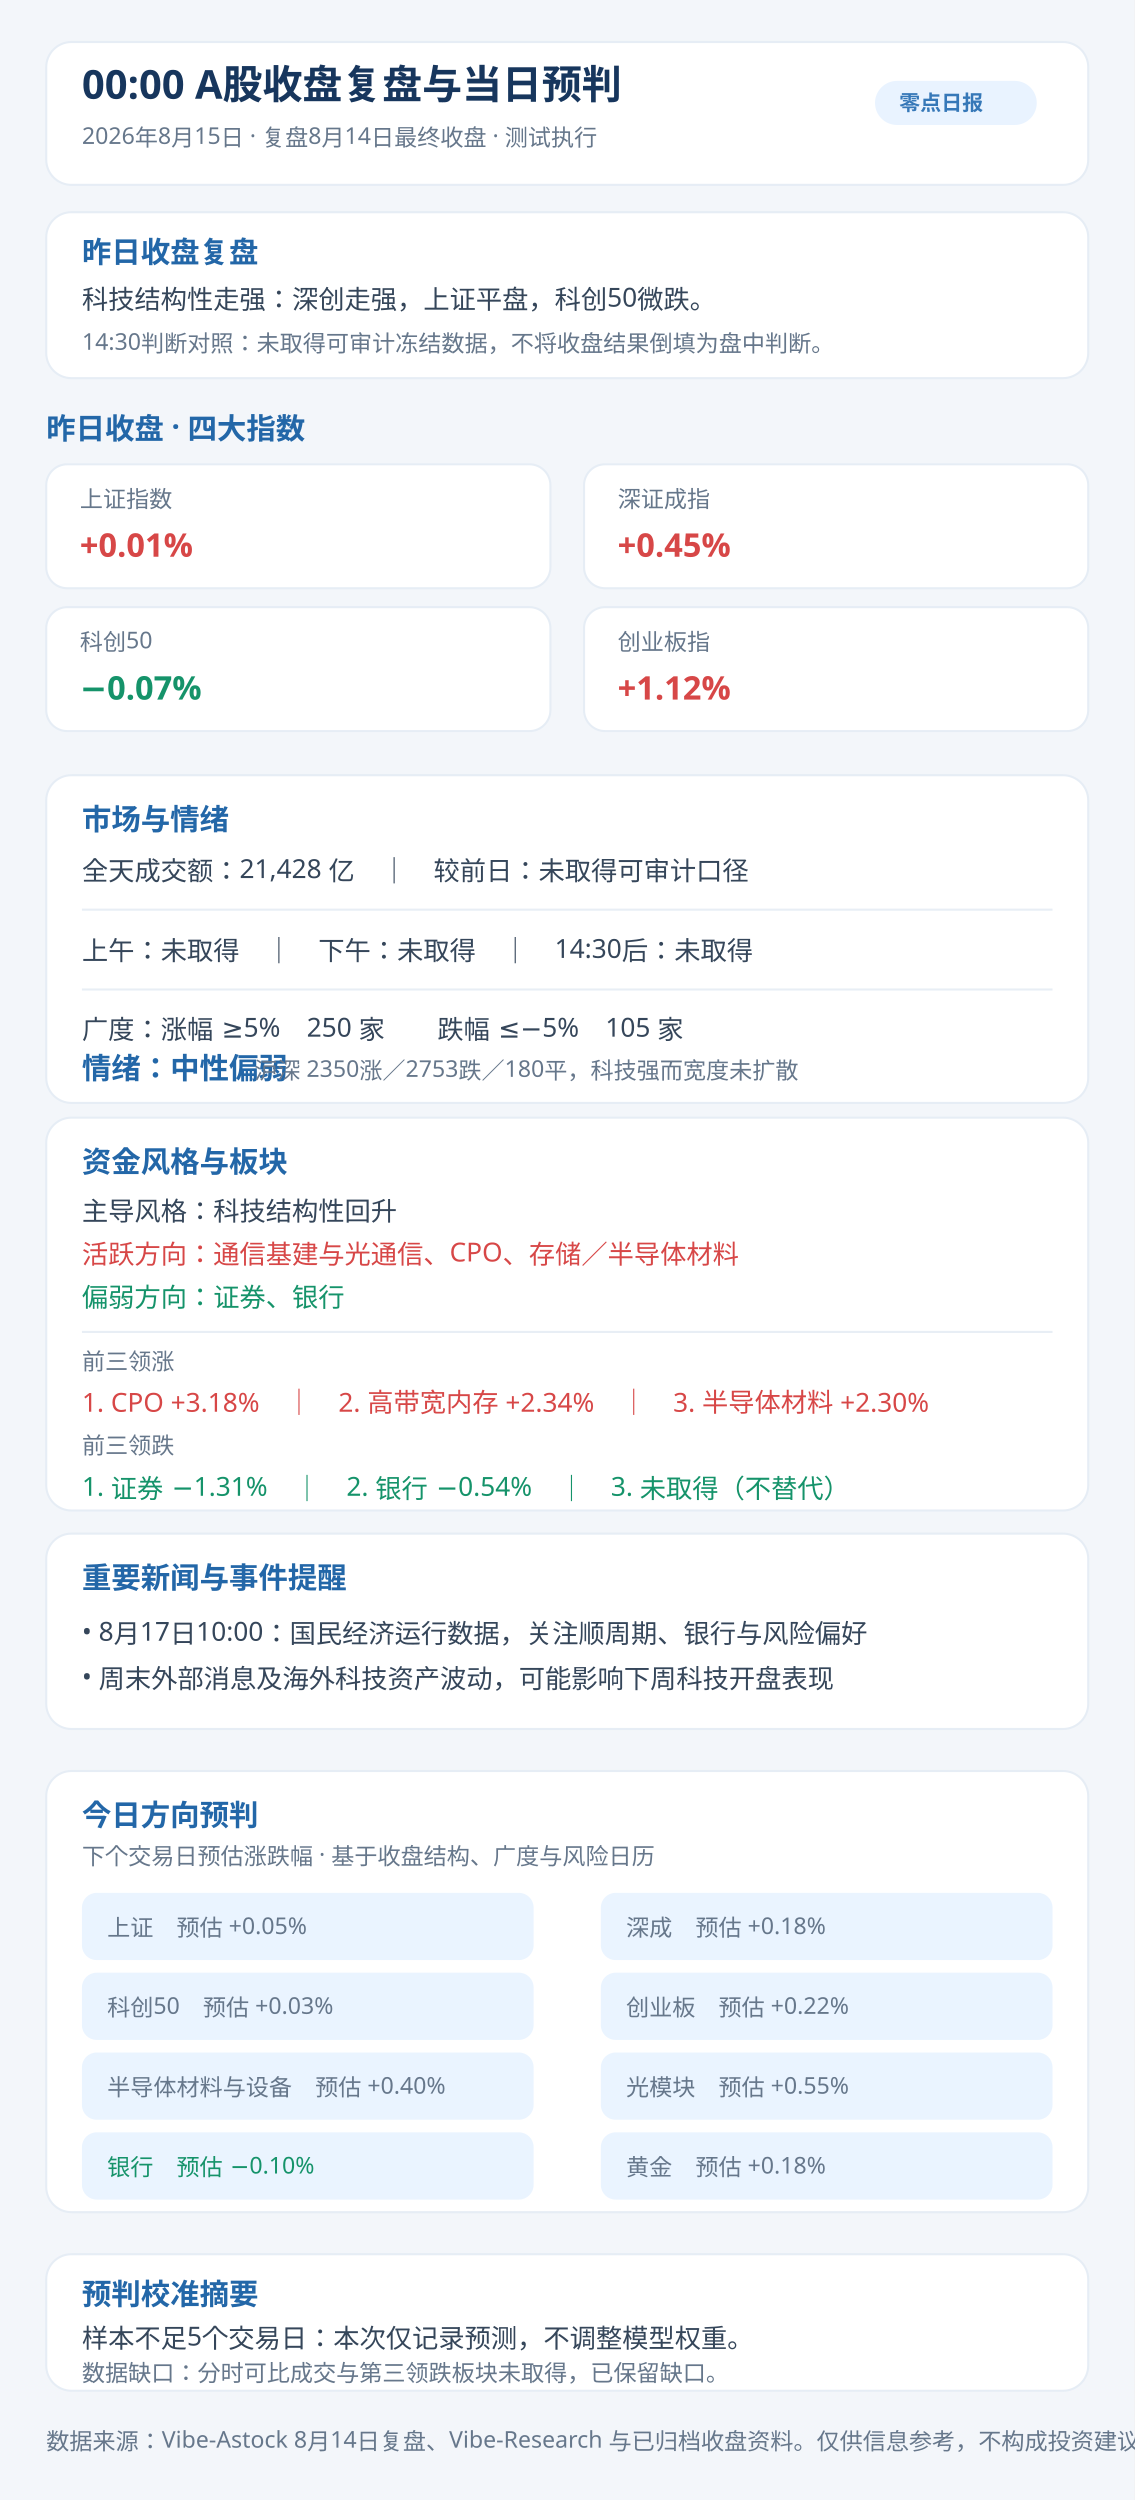
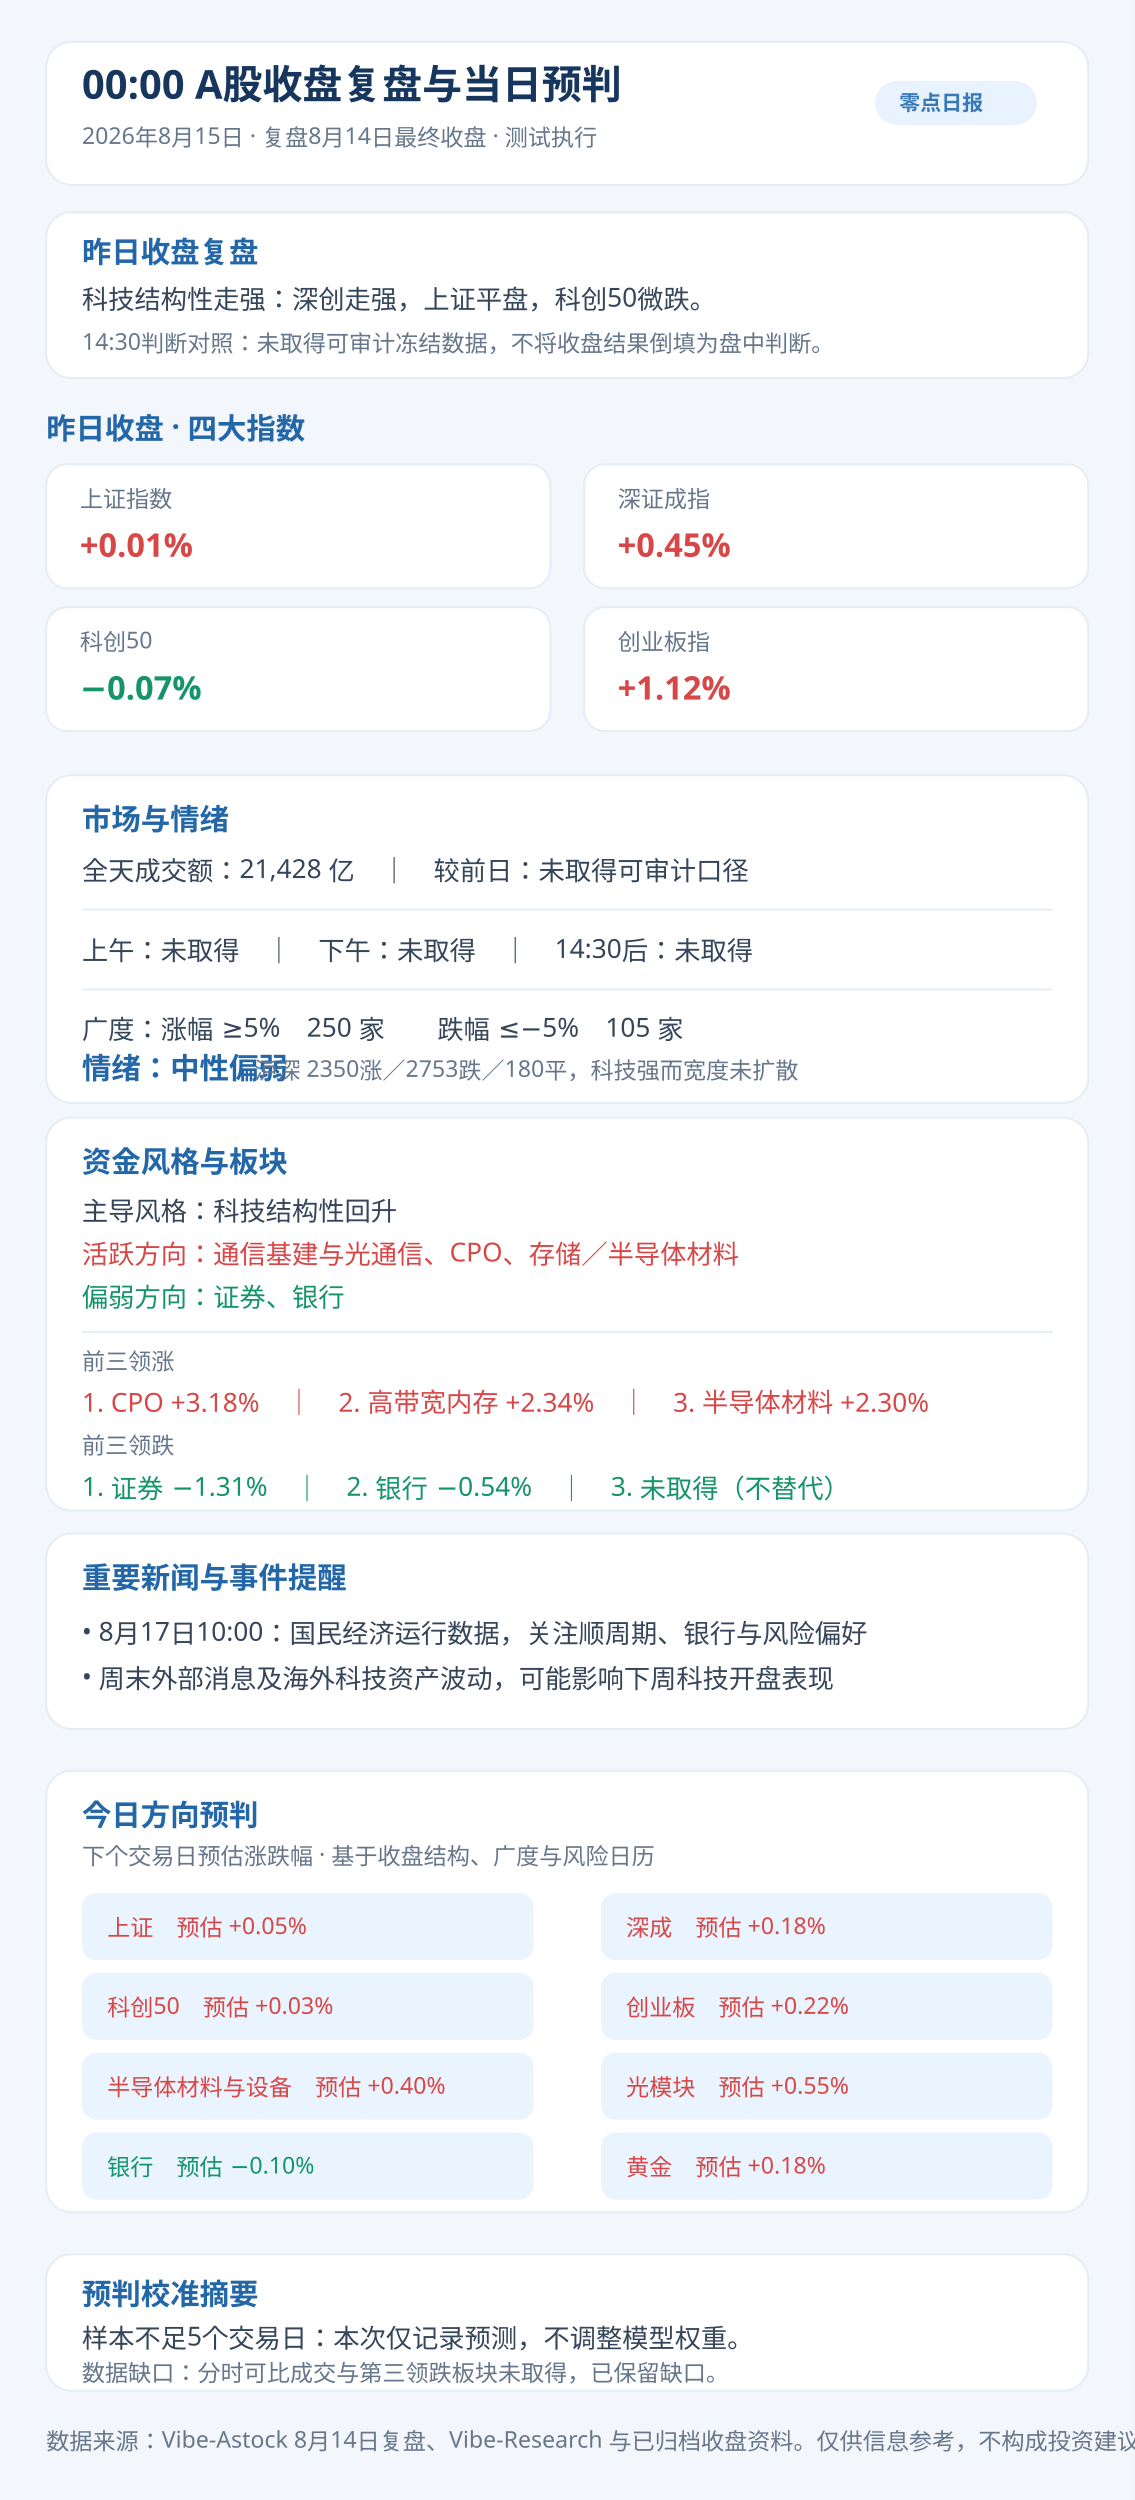
<svg xmlns="http://www.w3.org/2000/svg" width="1080" height="2380" viewBox="0 0 1080 2380">
  <style>
.bg{fill:#f3f6fa}.card{fill:#fff;stroke:#e6edf5;stroke-width:2}.title{font:700 38px 'PingFang SC','Microsoft YaHei',sans-serif;fill:#17365d}.h{font:700 28px 'PingFang SC','Microsoft YaHei',sans-serif;fill:#2367a8}.t{font:400 25px 'PingFang SC','Microsoft YaHei',sans-serif;fill:#35465a}.small{font:400 22px 'PingFang SC','Microsoft YaHei',sans-serif;fill:#66778b}.v{font:700 31px 'PingFang SC','Microsoft YaHei',sans-serif;fill:#263b53}.red{fill:#d74747}.green{fill:#15936a}.bluebox{fill:#eaf4ff}.line{stroke:#e8eef5;stroke-width:2}.pill{fill:#e9f3ff}.pilltxt{font:600 20px 'PingFang SC','Microsoft YaHei',sans-serif;fill:#3678b8}
</style>
  <rect class="bg" width="1080" height="2380" />
  <rect x="44" y="40" width="992" height="136" rx="24" class="card" />
  <text x="78" y="94" class="title">00:00 A股收盘复盘与当日预判</text>
  <text x="78" y="137" class="small">2026年8月15日 · 复盘8月14日最终收盘 · 测试执行</text>
  <rect x="833" y="77" width="154" height="42" rx="21" class="pill" />
  <text x="856" y="105" class="pilltxt">零点日报</text>
  <rect x="44" y="202" width="992" height="158" rx="24" class="card" />
  <text x="78" y="250" class="h">昨日收盘复盘</text>
  <text x="78" y="294" class="t">科技结构性走强：深创走强，上证平盘，科创50微跌。</text>
  <text x="78" y="333" class="small">14:30判断对照：未取得可审计冻结数据，不将收盘结果倒填为盘中判断。</text>
  <text x="44" y="418" class="h">昨日收盘 · 四大指数</text>
  <rect x="44" y="442" width="480" height="118" rx="20" class="card" />
  <rect x="556" y="442" width="480" height="118" rx="20" class="card" />
  <rect x="44" y="578" width="480" height="118" rx="20" class="card" />
  <rect x="556" y="578" width="480" height="118" rx="20" class="card" />
  <text x="76" y="483" class="small">上证指数</text>
  <text x="76" y="530" class="v red">+0.01%</text>
  <text x="588" y="483" class="small">深证成指</text>
  <text x="588" y="530" class="v red">+0.45%</text>
  <text x="76" y="619" class="small">科创50</text>
  <text x="76" y="666" class="v green">−0.07%</text>
  <text x="588" y="619" class="small">创业板指</text>
  <text x="588" y="666" class="v red">+1.12%</text>
  <rect x="44" y="738" width="992" height="312" rx="24" class="card" />
  <text x="78" y="790" class="h">市场与情绪</text>
  <text x="78" y="838" class="t">全天成交额：21,428 亿　｜　较前日：未取得可审计口径</text>
  <line x1="78" y1="866" x2="1002" y2="866" class="line" />
  <text x="78" y="914" class="t">上午：未取得　｜　下午：未取得　｜　14:30后：未取得</text>
  <line x1="78" y1="942" x2="1002" y2="942" class="line" />
  <text x="78" y="989" class="t">广度：涨幅 ≥5%　250 家　　跌幅 ≤−5%　105 家</text>
  <text x="78" y="1027" class="h">情绪：中性偏弱</text>
  <text x="242" y="1027" class="small">沪深 2350涨／2753跌／180平，科技强而宽度未扩散</text>
  <rect x="44" y="1064" width="992" height="374" rx="24" class="card" />
  <text x="78" y="1116" class="h">资金风格与板块</text>
  <text x="78" y="1162" class="t">主导风格：科技结构性回升</text>
  <text x="78" y="1203" class="t red">活跃方向：通信基建与光通信、CPO、存储／半导体材料</text>
  <text x="78" y="1244" class="t green">偏弱方向：证券、银行</text>
  <line x1="78" y1="1268" x2="1002" y2="1268" class="line" />
  <text x="78" y="1304" class="small">前三领涨</text>
  <text x="78" y="1344" class="t red">1. CPO +3.18%　｜　2. 高带宽内存 +2.34%　｜　3. 半导体材料 +2.30%</text>
  <text x="78" y="1384" class="small">前三领跌</text>
  <text x="78" y="1424" class="t green">1. 证券 −1.31%　｜　2. 银行 −0.54%　｜　3. 未取得（不替代）</text>
  <rect x="44" y="1460" width="992" height="186" rx="24" class="card" />
  <text x="78" y="1512" class="h">重要新闻与事件提醒</text>
  <text x="78" y="1562" class="t">• 8月17日10:00：国民经济运行数据，关注顺周期、银行与风险偏好</text>
  <text x="78" y="1605" class="t">• 周末外部消息及海外科技资产波动，可能影响下周科技开盘表现</text>
  <rect x="44" y="1686" width="992" height="420" rx="24" class="card" />
  <text x="78" y="1738" class="h">今日方向预判</text>
  <text x="78" y="1775" class="small">下个交易日预估涨跌幅 · 基于收盘结构、广度与风险日历</text>
  <rect x="78" y="1802" width="430" height="64" rx="14" class="bluebox" />
-   <text x="102" y="1843" class="small ">上证　预估 +0.05%</text>
+   <text x="102" y="1843" class="small red ">上证　预估 +0.05%</text>
  <rect x="572" y="1802" width="430" height="64" rx="14" class="bluebox" />
-   <text x="596" y="1843" class="small ">深成　预估 +0.18%</text>
+   <text x="596" y="1843" class="small red ">深成　预估 +0.18%</text>
  <rect x="78" y="1878" width="430" height="64" rx="14" class="bluebox" />
-   <text x="102" y="1919" class="small ">科创50　预估 +0.03%</text>
+   <text x="102" y="1919" class="small red ">科创50　预估 +0.03%</text>
  <rect x="572" y="1878" width="430" height="64" rx="14" class="bluebox" />
-   <text x="596" y="1919" class="small ">创业板　预估 +0.22%</text>
+   <text x="596" y="1919" class="small red ">创业板　预估 +0.22%</text>
  <rect x="78" y="1954" width="430" height="64" rx="14" class="bluebox" />
-   <text x="102" y="1995" class="small ">半导体材料与设备　预估 +0.40%</text>
+   <text x="102" y="1995" class="small red ">半导体材料与设备　预估 +0.40%</text>
  <rect x="572" y="1954" width="430" height="64" rx="14" class="bluebox" />
-   <text x="596" y="1995" class="small ">光模块　预估 +0.55%</text>
+   <text x="596" y="1995" class="small red ">光模块　预估 +0.55%</text>
  <rect x="78" y="2030" width="430" height="64" rx="14" class="bluebox" />
-   <text x="102" y="2071" class="small green">银行　预估 −0.10%</text>
+   <text x="102" y="2071" class="small green green">银行　预估 −0.10%</text>
  <rect x="572" y="2030" width="430" height="64" rx="14" class="bluebox" />
-   <text x="596" y="2071" class="small ">黄金　预估 +0.18%</text>
+   <text x="596" y="2071" class="small red ">黄金　预估 +0.18%</text>
  <rect x="44" y="2146" width="992" height="130" rx="24" class="card" />
  <text x="78" y="2194" class="h">预判校准摘要</text>
  <text x="78" y="2235" class="t">样本不足5个交易日：本次仅记录预测，不调整模型权重。</text>
  <text x="78" y="2267" class="small">数据缺口：分时可比成交与第三领跌板块未取得，已保留缺口。</text>
  <text x="44" y="2332" class="small">数据来源：Vibe-Astock 8月14日复盘、Vibe-Research 与已归档收盘资料。仅供信息参考，不构成投资建议。</text>
</svg>
